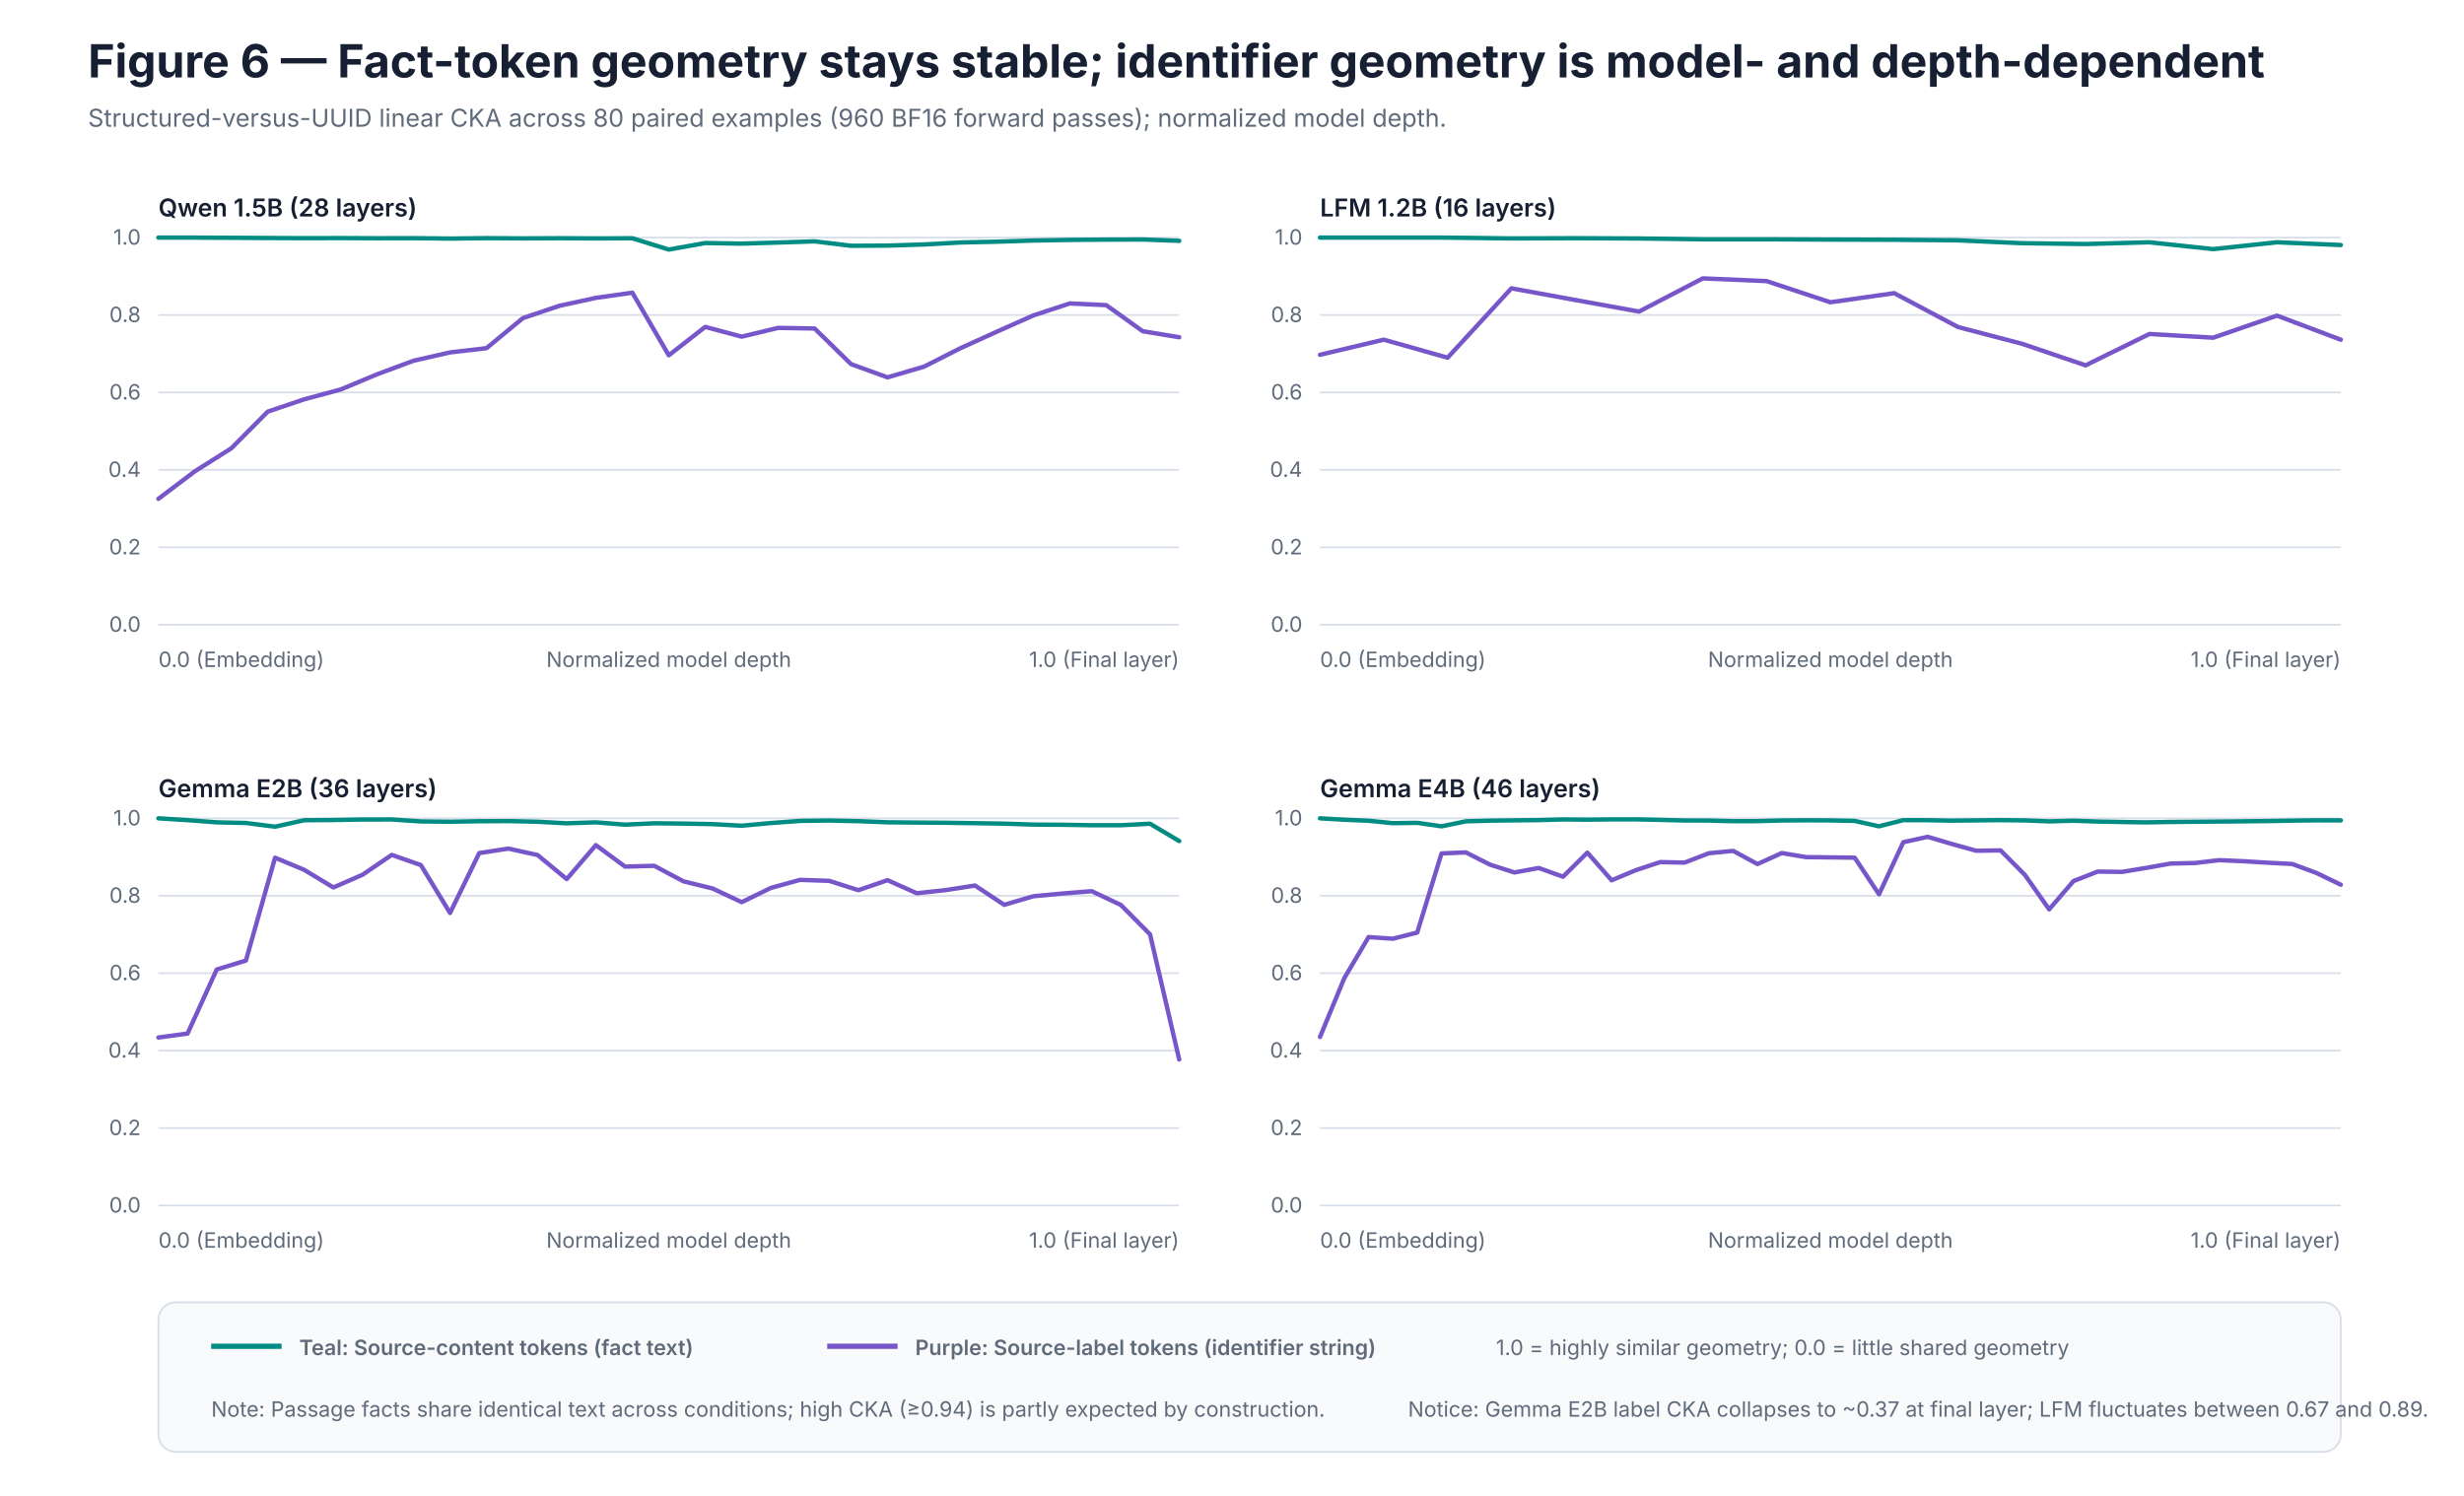
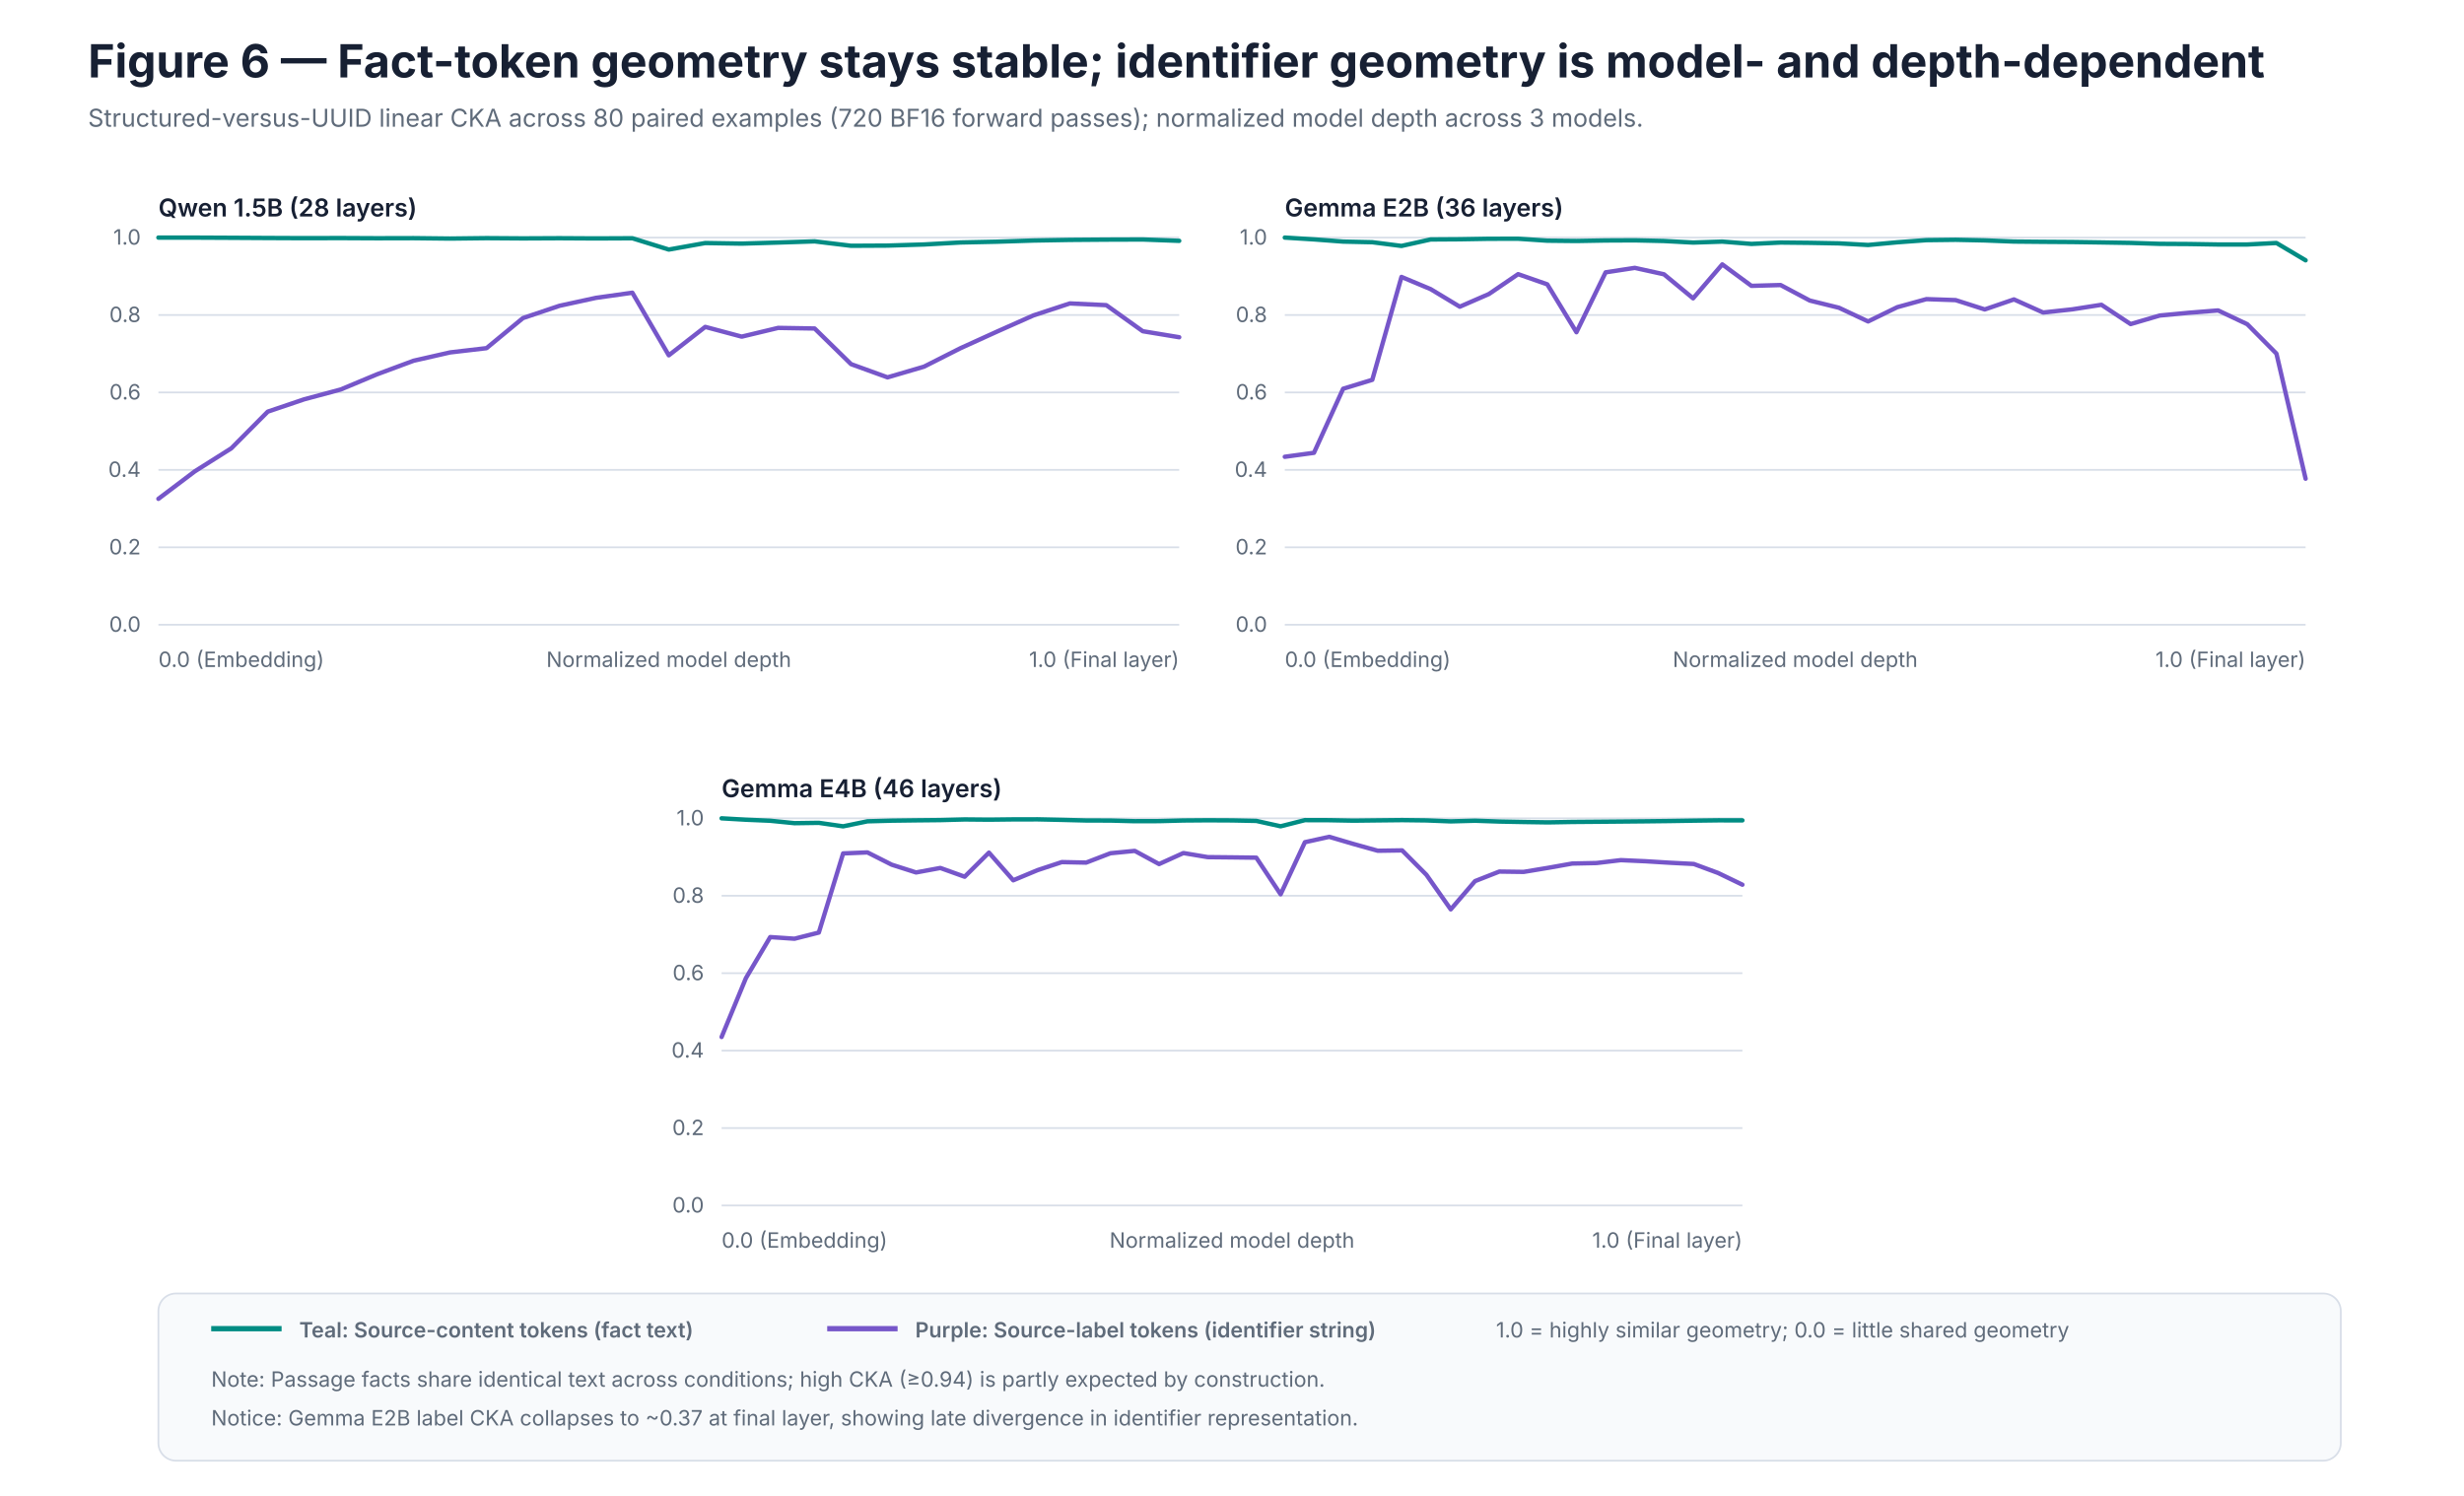
<svg xmlns="http://www.w3.org/2000/svg" viewBox="0 0 1400 850" role="img" aria-labelledby="title desc">
  <style>
text{font-family:Inter,ui-sans-serif,system-ui,-apple-system,BlinkMacSystemFont,'Segoe UI',sans-serif;fill:#172033}
.title{font-size:26px;font-weight:700}.subtitle{font-size:14px;fill:#5f6b7a}
.label{font-size:14px;font-weight:600}.body{font-size:13px}.small{font-size:12px;fill:#5f6b7a}
.mono{font-family:'SFMono-Regular',Consolas,'Liberation Mono',monospace;font-size:12.5px}
.axis{stroke:#aeb8c8;stroke-width:1}.grid{stroke:#e5e9f0;stroke-width:1}.zero{stroke:#172033;stroke-width:1.5}
</style>
  <text x="50" y="44" class="title" text-anchor="start">Figure 6 — Fact-token geometry stays stable; identifier geometry is model- and depth-dependent</text>
-   <text x="50" y="72" class="subtitle" text-anchor="start">Structured-versus-UUID linear CKA across 80 paired examples (960 BF16 forward passes); normalized model depth.</text>
+   <text x="50" y="72" class="subtitle" text-anchor="start">Structured-versus-UUID linear CKA across 80 paired examples (720 BF16 forward passes); normalized model depth across 3 models.</text>
  <text x="90" y="123" class="label" text-anchor="start" fill="#172033">Qwen 1.5B (28 layers)</text>
  <line x1="90" y1="355.0" x2="670" y2="355.0" stroke="#d8dee8" stroke-width="1" />
  <text x="80" y="359.0" class="small" text-anchor="end">0.0</text>
  <line x1="90" y1="311.0" x2="670" y2="311.0" stroke="#d8dee8" stroke-width="1" />
  <text x="80" y="315.0" class="small" text-anchor="end">0.2</text>
  <line x1="90" y1="267.0" x2="670" y2="267.0" stroke="#d8dee8" stroke-width="1" />
  <text x="80" y="271.0" class="small" text-anchor="end">0.4</text>
  <line x1="90" y1="223.0" x2="670" y2="223.0" stroke="#d8dee8" stroke-width="1" />
  <text x="80" y="227.0" class="small" text-anchor="end">0.6</text>
  <line x1="90" y1="179.0" x2="670" y2="179.0" stroke="#d8dee8" stroke-width="1" />
  <text x="80" y="183.0" class="small" text-anchor="end">0.8</text>
  <line x1="90" y1="135.0" x2="670" y2="135.0" stroke="#d8dee8" stroke-width="1" />
  <text x="80" y="139.0" class="small" text-anchor="end">1.0</text>
  <polyline points="90.00,135.00 110.71,135.02 131.43,135.12 152.14,135.24 172.86,135.33 193.57,135.28 214.29,135.38 235.00,135.33 255.71,135.56 276.43,135.32 297.14,135.46 317.86,135.36 338.57,135.48 359.29,135.38 380.00,141.81 400.71,138.10 421.43,138.43 442.14,137.82 462.86,137.15 483.57,139.66 504.29,139.55 525.00,138.92 545.71,137.78 566.43,137.34 587.14,136.68 607.86,136.32 628.57,136.16 649.29,136.09 670.00,136.86" fill="none" stroke="#008c83" stroke-width="2.5" stroke-linecap="round" stroke-linejoin="round" />
  <polyline points="90.00,283.45 110.71,267.82 131.43,254.74 152.14,233.91 172.86,226.89 193.57,221.33 214.29,212.67 235.00,204.98 255.71,200.26 276.43,197.84 297.14,180.74 317.86,173.77 338.57,169.26 359.29,166.33 380.00,201.90 400.71,185.75 421.43,191.29 442.14,186.32 462.86,186.66 483.57,206.92 504.29,214.43 525.00,208.35 545.71,197.87 566.43,188.45 587.14,179.24 607.86,172.42 628.57,173.40 649.29,188.21 670.00,191.63" fill="none" stroke="#7656c9" stroke-width="2.5" stroke-linecap="round" stroke-linejoin="round" />
  <text x="90" y="379" class="small" text-anchor="start">0.0 (Embedding)</text>
  <text x="670" y="379" class="small" text-anchor="end">1.0 (Final layer)</text>
  <text x="380.0" y="379" class="small" text-anchor="middle">Normalized model depth</text>
-   <text x="750" y="123" class="label" text-anchor="start" fill="#172033">LFM 1.2B (16 layers)</text>
-   <line x1="750" y1="355.0" x2="1330" y2="355.0" stroke="#d8dee8" stroke-width="1" />
-   <text x="740" y="359.0" class="small" text-anchor="end">0.0</text>
-   <line x1="750" y1="311.0" x2="1330" y2="311.0" stroke="#d8dee8" stroke-width="1" />
-   <text x="740" y="315.0" class="small" text-anchor="end">0.2</text>
-   <line x1="750" y1="267.0" x2="1330" y2="267.0" stroke="#d8dee8" stroke-width="1" />
-   <text x="740" y="271.0" class="small" text-anchor="end">0.4</text>
-   <line x1="750" y1="223.0" x2="1330" y2="223.0" stroke="#d8dee8" stroke-width="1" />
-   <text x="740" y="227.0" class="small" text-anchor="end">0.6</text>
-   <line x1="750" y1="179.0" x2="1330" y2="179.0" stroke="#d8dee8" stroke-width="1" />
-   <text x="740" y="183.0" class="small" text-anchor="end">0.8</text>
-   <line x1="750" y1="135.0" x2="1330" y2="135.0" stroke="#d8dee8" stroke-width="1" />
-   <text x="740" y="139.0" class="small" text-anchor="end">1.0</text>
-   <polyline points="750.00,135.00 786.25,135.00 822.50,135.03 858.75,135.48 895.00,135.35 931.25,135.51 967.50,135.97 1003.75,135.97 1040.00,136.14 1076.25,136.25 1112.50,136.56 1148.75,138.19 1185.00,138.66 1221.25,137.68 1257.50,141.55 1293.75,137.67 1330.00,139.23" fill="none" stroke="#008c83" stroke-width="2.5" stroke-linecap="round" stroke-linejoin="round" />
-   <polyline points="750.00,201.61 786.25,193.01 822.50,203.26 858.75,163.84 895.00,170.47 931.25,177.04 967.50,158.19 1003.75,159.74 1040.00,171.76 1076.25,166.59 1112.50,185.83 1148.75,195.31 1185.00,207.60 1221.25,189.78 1257.50,191.89 1293.75,179.35 1330.00,193.03" fill="none" stroke="#7656c9" stroke-width="2.5" stroke-linecap="round" stroke-linejoin="round" />
-   <text x="750" y="379" class="small" text-anchor="start">0.0 (Embedding)</text>
-   <text x="1330" y="379" class="small" text-anchor="end">1.0 (Final layer)</text>
-   <text x="1040.0" y="379" class="small" text-anchor="middle">Normalized model depth</text>
-   <text x="90" y="453" class="label" text-anchor="start" fill="#172033">Gemma E2B (36 layers)</text>
-   <line x1="90" y1="685.0" x2="670" y2="685.0" stroke="#d8dee8" stroke-width="1" />
-   <text x="80" y="689.0" class="small" text-anchor="end">0.0</text>
-   <line x1="90" y1="641.0" x2="670" y2="641.0" stroke="#d8dee8" stroke-width="1" />
-   <text x="80" y="645.0" class="small" text-anchor="end">0.2</text>
-   <line x1="90" y1="597.0" x2="670" y2="597.0" stroke="#d8dee8" stroke-width="1" />
-   <text x="80" y="601.0" class="small" text-anchor="end">0.4</text>
-   <line x1="90" y1="553.0" x2="670" y2="553.0" stroke="#d8dee8" stroke-width="1" />
-   <text x="80" y="557.0" class="small" text-anchor="end">0.6</text>
-   <line x1="90" y1="509.0" x2="670" y2="509.0" stroke="#d8dee8" stroke-width="1" />
-   <text x="80" y="513.0" class="small" text-anchor="end">0.8</text>
-   <line x1="90" y1="465.0" x2="670" y2="465.0" stroke="#d8dee8" stroke-width="1" />
-   <text x="80" y="469.0" class="small" text-anchor="end">1.0</text>
-   <polyline points="90.00,465.00 106.57,466.03 123.14,467.28 139.71,467.64 156.29,469.75 172.86,466.07 189.43,465.96 206.00,465.68 222.57,465.65 239.14,466.77 255.71,466.94 272.29,466.65 288.86,466.57 305.43,466.94 322.00,467.83 338.57,467.28 355.14,468.60 371.71,467.82 388.29,467.99 404.86,468.29 421.43,469.21 438.00,467.67 454.57,466.46 471.14,466.26 487.71,466.61 504.29,467.26 520.86,467.41 537.43,467.52 554.00,467.76 570.57,468.03 587.14,468.56 603.71,468.66 620.29,468.93 636.86,468.93 653.43,468.07 670.00,477.92" fill="none" stroke="#008c83" stroke-width="2.5" stroke-linecap="round" stroke-linejoin="round" />
-   <polyline points="90.00,589.56 106.57,587.30 123.14,550.90 139.71,545.83 156.29,487.36 172.86,494.29 189.43,504.28 206.00,497.06 222.57,485.78 239.14,491.57 255.71,518.78 272.29,484.75 288.86,482.21 305.43,485.86 322.00,499.52 338.57,480.23 355.14,492.44 371.71,491.97 388.29,500.78 404.86,504.87 421.43,512.65 438.00,504.55 454.57,499.97 471.14,500.53 487.71,505.83 504.29,500.14 520.86,507.58 537.43,505.78 554.00,503.19 570.57,514.15 587.14,509.29 603.71,507.72 620.29,506.40 636.86,514.23 653.43,530.93 670.00,602.01" fill="none" stroke="#7656c9" stroke-width="2.5" stroke-linecap="round" stroke-linejoin="round" />
-   <text x="90" y="709" class="small" text-anchor="start">0.0 (Embedding)</text>
-   <text x="670" y="709" class="small" text-anchor="end">1.0 (Final layer)</text>
-   <text x="380.0" y="709" class="small" text-anchor="middle">Normalized model depth</text>
-   <text x="750" y="453" class="label" text-anchor="start" fill="#172033">Gemma E4B (46 layers)</text>
-   <line x1="750" y1="685.0" x2="1330" y2="685.0" stroke="#d8dee8" stroke-width="1" />
-   <text x="740" y="689.0" class="small" text-anchor="end">0.0</text>
-   <line x1="750" y1="641.0" x2="1330" y2="641.0" stroke="#d8dee8" stroke-width="1" />
-   <text x="740" y="645.0" class="small" text-anchor="end">0.2</text>
-   <line x1="750" y1="597.0" x2="1330" y2="597.0" stroke="#d8dee8" stroke-width="1" />
-   <text x="740" y="601.0" class="small" text-anchor="end">0.4</text>
-   <line x1="750" y1="553.0" x2="1330" y2="553.0" stroke="#d8dee8" stroke-width="1" />
-   <text x="740" y="557.0" class="small" text-anchor="end">0.6</text>
-   <line x1="750" y1="509.0" x2="1330" y2="509.0" stroke="#d8dee8" stroke-width="1" />
-   <text x="740" y="513.0" class="small" text-anchor="end">0.8</text>
-   <line x1="750" y1="465.0" x2="1330" y2="465.0" stroke="#d8dee8" stroke-width="1" />
-   <text x="740" y="469.0" class="small" text-anchor="end">1.0</text>
-   <polyline points="750.00,465.00 763.81,465.79 777.62,466.38 791.43,467.76 805.24,467.56 819.05,469.55 832.86,466.70 846.67,466.33 860.48,466.15 874.29,466.01 888.10,465.64 901.90,465.77 915.71,465.61 929.52,465.58 943.33,465.88 957.14,466.23 970.95,466.27 984.76,466.63 998.57,466.59 1012.38,466.23 1026.19,466.12 1040.00,466.19 1053.81,466.47 1067.62,469.53 1081.43,466.03 1095.24,466.07 1109.05,466.33 1122.86,466.17 1136.67,466.02 1150.48,466.19 1164.29,466.73 1178.10,466.36 1191.90,466.83 1205.71,467.09 1219.52,467.30 1233.33,467.06 1247.14,466.95 1260.95,466.83 1274.76,466.70 1288.57,466.54 1302.38,466.32 1316.19,466.14 1330.00,466.16" fill="none" stroke="#008c83" stroke-width="2.5" stroke-linecap="round" stroke-linejoin="round" />
-   <polyline points="750.00,589.25 763.81,555.81 777.62,532.48 791.43,533.41 805.24,529.91 819.05,484.94 832.86,484.37 846.67,491.35 860.48,495.76 874.29,493.21 888.10,498.18 901.90,484.49 915.71,500.21 929.52,494.44 943.33,489.87 957.14,490.16 970.95,484.84 984.76,483.50 998.57,490.99 1012.38,484.73 1026.19,487.05 1040.00,487.19 1053.81,487.36 1067.62,508.17 1081.43,478.57 1095.24,475.51 1109.05,479.58 1122.86,483.43 1136.67,483.22 1150.48,497.11 1164.29,516.74 1178.10,500.67 1191.90,495.25 1205.71,495.44 1219.52,493.15 1233.33,490.69 1247.14,490.40 1260.95,488.76 1274.76,489.38 1288.57,490.23 1302.38,490.94 1316.19,496.05 1330.00,502.72" fill="none" stroke="#7656c9" stroke-width="2.5" stroke-linecap="round" stroke-linejoin="round" />
-   <text x="750" y="709" class="small" text-anchor="start">0.0 (Embedding)</text>
-   <text x="1330" y="709" class="small" text-anchor="end">1.0 (Final layer)</text>
-   <text x="1040.0" y="709" class="small" text-anchor="middle">Normalized model depth</text>
-   <rect x="90" y="740" width="1240" height="85" rx="10" fill="#f8fafc" stroke="#d8dee8" stroke-width="1" />
-   <line x1="120" y1="765" x2="160" y2="765" stroke="#008c83" stroke-width="3" />
-   <text x="170" y="770" class="small" text-anchor="start" font-weight="600">Teal: Source-content tokens (fact text)</text>
-   <line x1="470" y1="765" x2="510" y2="765" stroke="#7656c9" stroke-width="3" />
-   <text x="520" y="770" class="small" text-anchor="start" font-weight="600">Purple: Source-label tokens (identifier string)</text>
-   <text x="850" y="770" class="small" text-anchor="start" fill="#5f6b7a">1.0 = highly similar geometry; 0.0 = little shared geometry</text>
-   <text x="120" y="805" class="small" text-anchor="start">Note: Passage facts share identical text across conditions; high CKA (≥0.94) is partly expected by construction.</text>
-   <text x="800" y="805" class="small" text-anchor="start">Notice: Gemma E2B label CKA collapses to ~0.37 at final layer; LFM fluctuates between 0.67 and 0.89.</text>
+   <text x="730" y="123" class="label" text-anchor="start" fill="#172033">Gemma E2B (36 layers)</text>
+   <line x1="730" y1="355.0" x2="1310" y2="355.0" stroke="#d8dee8" stroke-width="1" />
+   <text x="720" y="359.0" class="small" text-anchor="end">0.0</text>
+   <line x1="730" y1="311.0" x2="1310" y2="311.0" stroke="#d8dee8" stroke-width="1" />
+   <text x="720" y="315.0" class="small" text-anchor="end">0.2</text>
+   <line x1="730" y1="267.0" x2="1310" y2="267.0" stroke="#d8dee8" stroke-width="1" />
+   <text x="720" y="271.0" class="small" text-anchor="end">0.4</text>
+   <line x1="730" y1="223.0" x2="1310" y2="223.0" stroke="#d8dee8" stroke-width="1" />
+   <text x="720" y="227.0" class="small" text-anchor="end">0.6</text>
+   <line x1="730" y1="179.0" x2="1310" y2="179.0" stroke="#d8dee8" stroke-width="1" />
+   <text x="720" y="183.0" class="small" text-anchor="end">0.8</text>
+   <line x1="730" y1="135.0" x2="1310" y2="135.0" stroke="#d8dee8" stroke-width="1" />
+   <text x="720" y="139.0" class="small" text-anchor="end">1.0</text>
+   <polyline points="730.00,135.00 746.57,136.03 763.14,137.28 779.71,137.64 796.29,139.75 812.86,136.07 829.43,135.96 846.00,135.68 862.57,135.65 879.14,136.77 895.71,136.94 912.29,136.65 928.86,136.57 945.43,136.94 962.00,137.83 978.57,137.28 995.14,138.60 1011.71,137.82 1028.29,137.99 1044.86,138.29 1061.43,139.21 1078.00,137.67 1094.57,136.46 1111.14,136.26 1127.71,136.61 1144.29,137.26 1160.86,137.41 1177.43,137.52 1194.00,137.76 1210.57,138.03 1227.14,138.56 1243.71,138.66 1260.29,138.93 1276.86,138.93 1293.43,138.07 1310.00,147.92" fill="none" stroke="#008c83" stroke-width="2.5" stroke-linecap="round" stroke-linejoin="round" />
+   <polyline points="730.00,259.56 746.57,257.30 763.14,220.90 779.71,215.83 796.29,157.36 812.86,164.29 829.43,174.28 846.00,167.06 862.57,155.78 879.14,161.57 895.71,188.78 912.29,154.75 928.86,152.21 945.43,155.86 962.00,169.52 978.57,150.23 995.14,162.44 1011.71,161.97 1028.29,170.78 1044.86,174.87 1061.43,182.65 1078.00,174.55 1094.57,169.97 1111.14,170.53 1127.71,175.83 1144.29,170.14 1160.86,177.58 1177.43,175.78 1194.00,173.19 1210.57,184.15 1227.14,179.29 1243.71,177.72 1260.29,176.40 1276.86,184.23 1293.43,200.93 1310.00,272.01" fill="none" stroke="#7656c9" stroke-width="2.5" stroke-linecap="round" stroke-linejoin="round" />
+   <text x="730" y="379" class="small" text-anchor="start">0.0 (Embedding)</text>
+   <text x="1310" y="379" class="small" text-anchor="end">1.0 (Final layer)</text>
+   <text x="1020.0" y="379" class="small" text-anchor="middle">Normalized model depth</text>
+   <text x="410" y="453" class="label" text-anchor="start" fill="#172033">Gemma E4B (46 layers)</text>
+   <line x1="410" y1="685.0" x2="990" y2="685.0" stroke="#d8dee8" stroke-width="1" />
+   <text x="400" y="689.0" class="small" text-anchor="end">0.0</text>
+   <line x1="410" y1="641.0" x2="990" y2="641.0" stroke="#d8dee8" stroke-width="1" />
+   <text x="400" y="645.0" class="small" text-anchor="end">0.2</text>
+   <line x1="410" y1="597.0" x2="990" y2="597.0" stroke="#d8dee8" stroke-width="1" />
+   <text x="400" y="601.0" class="small" text-anchor="end">0.4</text>
+   <line x1="410" y1="553.0" x2="990" y2="553.0" stroke="#d8dee8" stroke-width="1" />
+   <text x="400" y="557.0" class="small" text-anchor="end">0.6</text>
+   <line x1="410" y1="509.0" x2="990" y2="509.0" stroke="#d8dee8" stroke-width="1" />
+   <text x="400" y="513.0" class="small" text-anchor="end">0.8</text>
+   <line x1="410" y1="465.0" x2="990" y2="465.0" stroke="#d8dee8" stroke-width="1" />
+   <text x="400" y="469.0" class="small" text-anchor="end">1.0</text>
+   <polyline points="410.00,465.00 423.81,465.79 437.62,466.38 451.43,467.76 465.24,467.56 479.05,469.55 492.86,466.70 506.67,466.33 520.48,466.15 534.29,466.01 548.10,465.64 561.90,465.77 575.71,465.61 589.52,465.58 603.33,465.88 617.14,466.23 630.95,466.27 644.76,466.63 658.57,466.59 672.38,466.23 686.19,466.12 700.00,466.19 713.81,466.47 727.62,469.53 741.43,466.03 755.24,466.07 769.05,466.33 782.86,466.17 796.67,466.02 810.48,466.19 824.29,466.73 838.10,466.36 851.90,466.83 865.71,467.09 879.52,467.30 893.33,467.06 907.14,466.95 920.95,466.83 934.76,466.70 948.57,466.54 962.38,466.32 976.19,466.14 990.00,466.16" fill="none" stroke="#008c83" stroke-width="2.5" stroke-linecap="round" stroke-linejoin="round" />
+   <polyline points="410.00,589.25 423.81,555.81 437.62,532.48 451.43,533.41 465.24,529.91 479.05,484.94 492.86,484.37 506.67,491.35 520.48,495.76 534.29,493.21 548.10,498.18 561.90,484.49 575.71,500.21 589.52,494.44 603.33,489.87 617.14,490.16 630.95,484.84 644.76,483.50 658.57,490.99 672.38,484.73 686.19,487.05 700.00,487.19 713.81,487.36 727.62,508.17 741.43,478.57 755.24,475.51 769.05,479.58 782.86,483.43 796.67,483.22 810.48,497.11 824.29,516.74 838.10,500.67 851.90,495.25 865.71,495.44 879.52,493.15 893.33,490.69 907.14,490.40 920.95,488.76 934.76,489.38 948.57,490.23 962.38,490.94 976.19,496.05 990.00,502.72" fill="none" stroke="#7656c9" stroke-width="2.5" stroke-linecap="round" stroke-linejoin="round" />
+   <text x="410" y="709" class="small" text-anchor="start">0.0 (Embedding)</text>
+   <text x="990" y="709" class="small" text-anchor="end">1.0 (Final layer)</text>
+   <text x="700.0" y="709" class="small" text-anchor="middle">Normalized model depth</text>
+   <rect x="90" y="735" width="1240" height="95" rx="10" fill="#f8fafc" stroke="#d8dee8" stroke-width="1" />
+   <line x1="120" y1="755" x2="160" y2="755" stroke="#008c83" stroke-width="3" />
+   <text x="170" y="760" class="small" text-anchor="start" font-weight="600">Teal: Source-content tokens (fact text)</text>
+   <line x1="470" y1="755" x2="510" y2="755" stroke="#7656c9" stroke-width="3" />
+   <text x="520" y="760" class="small" text-anchor="start" font-weight="600">Purple: Source-label tokens (identifier string)</text>
+   <text x="850" y="760" class="small" text-anchor="start" fill="#5f6b7a">1.0 = highly similar geometry; 0.0 = little shared geometry</text>
+   <text x="120" y="788" class="small" text-anchor="start">Note: Passage facts share identical text across conditions; high CKA (≥0.94) is partly expected by construction.</text>
+   <text x="120" y="810" class="small" text-anchor="start" fill="#5f6b7a">Notice: Gemma E2B label CKA collapses to ~0.37 at final layer, showing late divergence in identifier representation.</text>
</svg>
